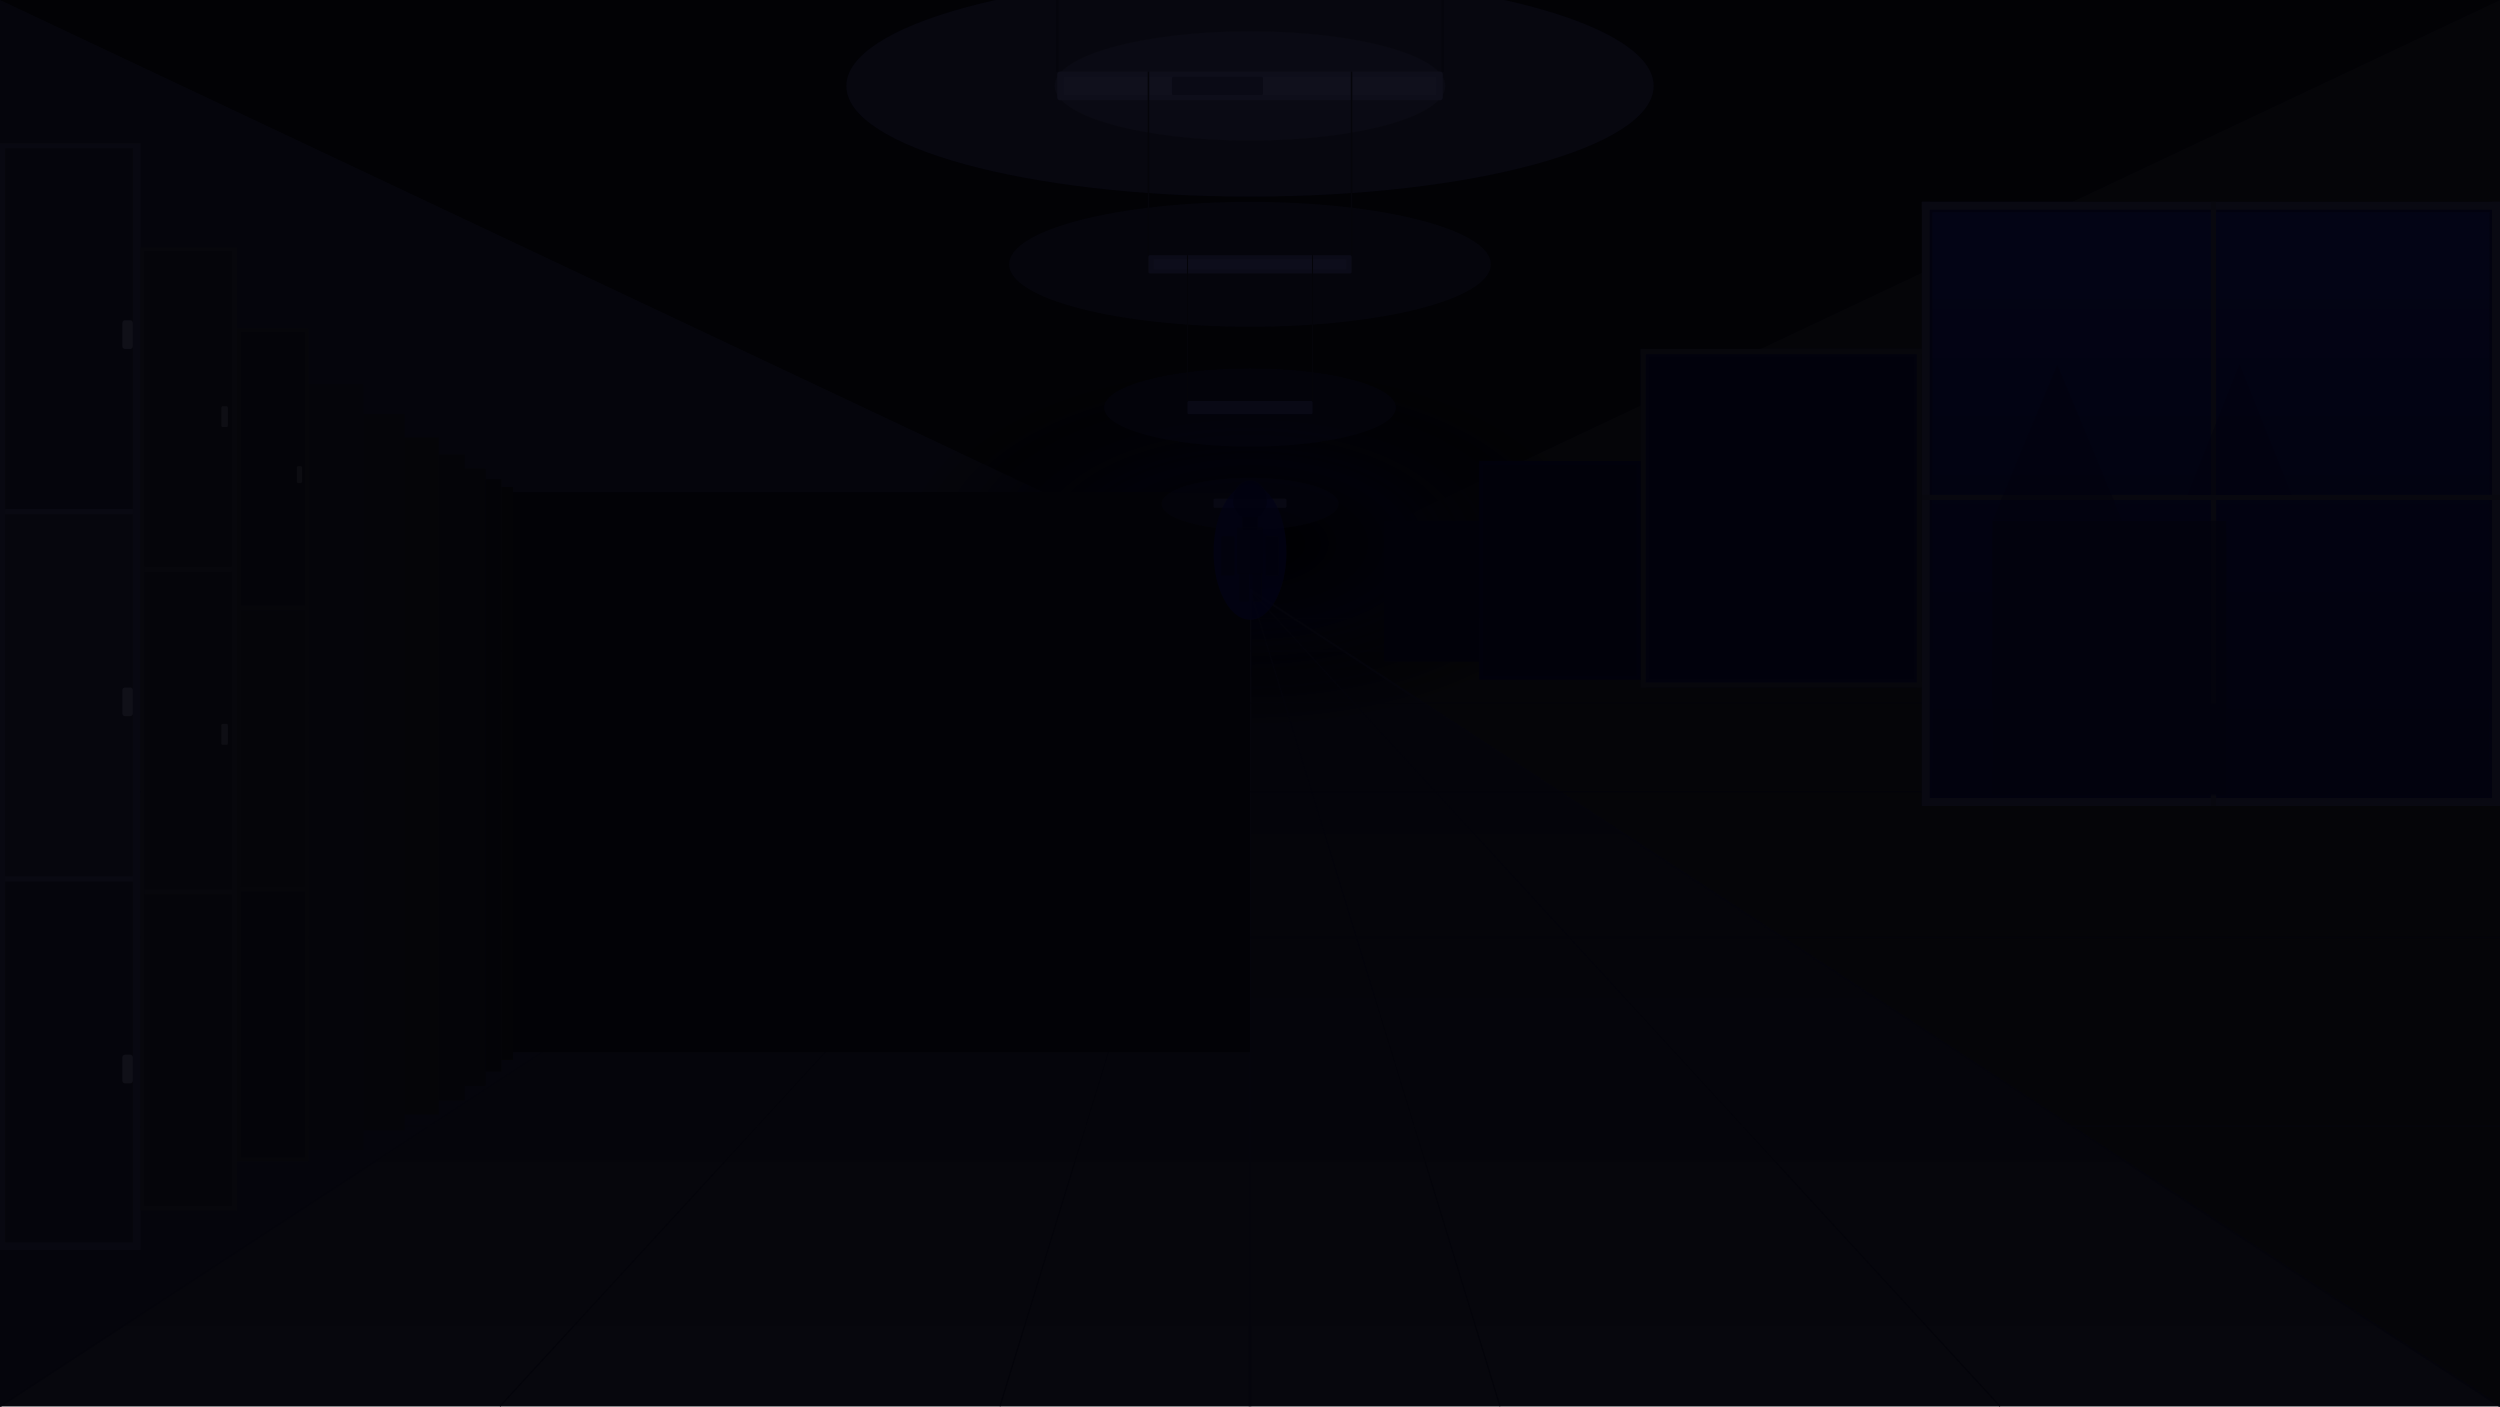
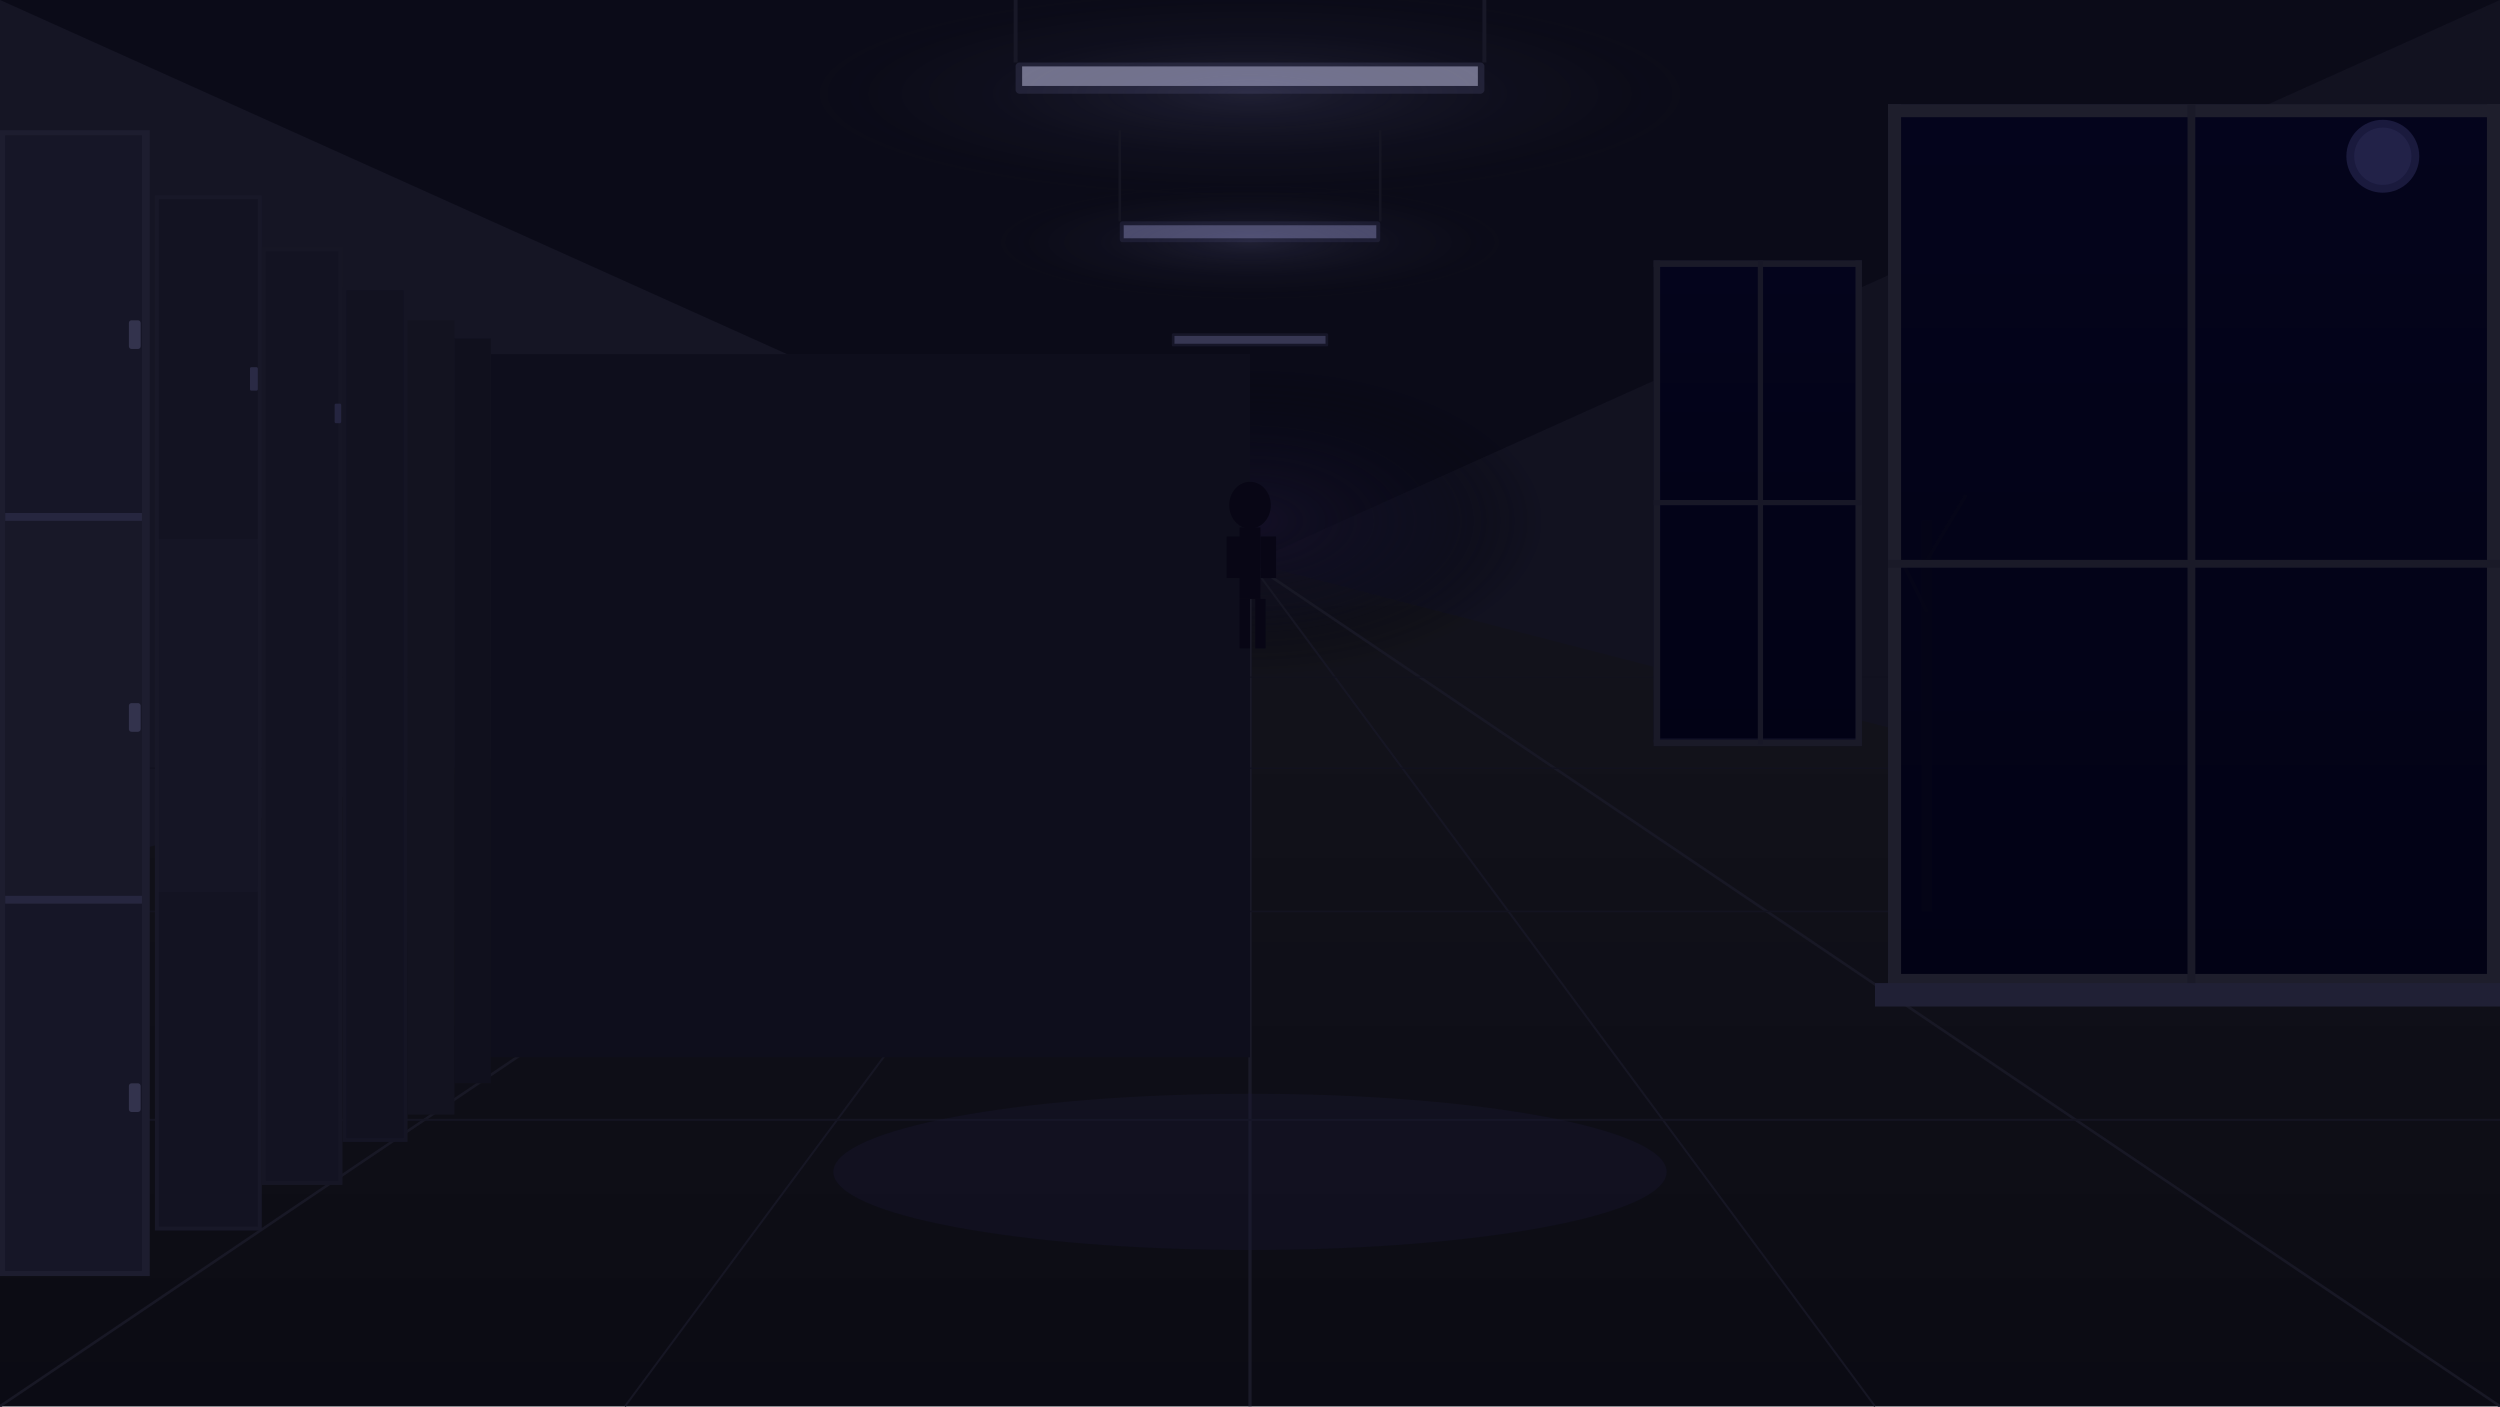
<svg xmlns="http://www.w3.org/2000/svg" viewBox="0 0 1920 1080">
  <defs>
-     <radialGradient id="void" cx="50%" cy="42%" r="32%">
-       <stop offset="0%" stop-color="#000000" />
-       <stop offset="45%" stop-color="#01010a" />
+     <radialGradient id="voidGlow" cx="50%" cy="42%" r="30%">
+       <stop offset="0%" stop-color="#1a1430" stop-opacity="0.8" />
+       <stop offset="60%" stop-color="#0c0c1e" stop-opacity="0.4" />
      <stop offset="100%" stop-color="transparent" />
    </radialGradient>
    <linearGradient id="floorG" x1="0" y1="0" x2="0" y2="1">
-       <stop offset="0%" stop-color="#04040a" />
-       <stop offset="100%" stop-color="#09090f" />
+       <stop offset="0%" stop-color="#181820" />
+       <stop offset="100%" stop-color="#0e0e16" />
    </linearGradient>
-     <linearGradient id="moonW" x1="0" y1="0" x2="0" y2="1">
-       <stop offset="0%" stop-color="#04051a" />
-       <stop offset="100%" stop-color="#020210" />
+     <radialGradient id="fixtureGlow" cx="50%" cy="50%" r="50%">
+       <stop offset="0%" stop-color="#7070a0" stop-opacity="0.25" />
+       <stop offset="100%" stop-color="transparent" />
+     </radialGradient>
+     <linearGradient id="nightWin" x1="0" y1="0" x2="0" y2="1">
+       <stop offset="0%" stop-color="#050520" />
+       <stop offset="50%" stop-color="#04041c" />
+       <stop offset="100%" stop-color="#030318" />
    </linearGradient>
  </defs>
-   <rect width="1920" height="1080" fill="#030308" />
-   <polygon points="0,0     1920,0    960,453" fill="#020205" />
-   <polygon points="0,0     0,1080    960,453" fill="#07070e" />
-   <polygon points="1920,0  1920,1080 960,453" fill="#060609" />
-   <polygon points="0,1080  1920,1080 960,453" fill="url(#floorG)" />
-   <ellipse cx="960" cy="453" rx="420" ry="220" fill="url(#void)" />
-   <line x1="960" y1="453" x2="0" y2="1080" stroke="#05050d" stroke-width="1.5" />
-   <line x1="960" y1="453" x2="384" y2="1080" stroke="#04040b" stroke-width="1" />
-   <line x1="960" y1="453" x2="768" y2="1080" stroke="#04040b" stroke-width="1" />
-   <line x1="960" y1="453" x2="960" y2="1080" stroke="#06060e" stroke-width="2" />
-   <line x1="960" y1="453" x2="1152" y2="1080" stroke="#04040b" stroke-width="1" />
-   <line x1="960" y1="453" x2="1536" y2="1080" stroke="#04040b" stroke-width="1" />
-   <line x1="960" y1="453" x2="1920" y2="1080" stroke="#05050d" stroke-width="1.5" />
-   <line x1="0" y1="865" x2="1920" y2="865" stroke="#06060d" stroke-width="1.2" />
-   <line x1="0" y1="720" x2="1920" y2="720" stroke="#05050c" stroke-width="0.9" />
-   <line x1="30" y1="608" x2="1890" y2="608" stroke="#04040a" stroke-width="0.7" />
-   <line x1="140" y1="540" x2="1780" y2="540" stroke="#04040a" stroke-width="0.6" />
-   <line x1="320" y1="500" x2="1600" y2="500" stroke="#03030a" stroke-width="0.5" />
-   <line x1="500" y1="475" x2="1420" y2="475" stroke="#03030a" stroke-width="0.4" />
-   <rect x="0" y="110" width="108" height="850" fill="#0a0a14" />
-   <rect x="4" y="114" width="98" height="840" fill="#08080f" />
-   <rect x="4" y="114" width="98" height="277" fill="#07070e" />
-   <rect x="4" y="395" width="98" height="278" fill="#08080f" />
-   <rect x="4" y="677" width="98" height="277" fill="#07070e" />
-   <rect x="4" y="391" width="98" height="4" fill="#0b0b16" />
-   <rect x="4" y="673" width="98" height="4" fill="#0b0b16" />
-   <rect x="94" y="246" width="8" height="22" fill="#14141e" rx="2" />
-   <rect x="94" y="528" width="8" height="22" fill="#14141e" rx="2" />
-   <rect x="94" y="810" width="8" height="22" fill="#14141e" rx="2" />
-   <rect x="108" y="190" width="74" height="740" fill="#09090e" />
-   <rect x="111" y="193" width="67" height="733" fill="#07070c" />
-   <rect x="111" y="193" width="67" height="242" fill="#06060b" />
-   <rect x="111" y="439" width="67" height="244" fill="#07070c" />
-   <rect x="111" y="687" width="67" height="239" fill="#06060b" />
-   <rect x="111" y="435" width="67" height="4" fill="#09090e" />
-   <rect x="111" y="683" width="67" height="4" fill="#09090e" />
-   <rect x="170" y="312" width="5" height="16" fill="#121218" rx="1" />
-   <rect x="170" y="556" width="5" height="16" fill="#121218" rx="1" />
-   <rect x="182" y="252" width="55" height="640" fill="#08080c" />
-   <rect x="185" y="255" width="49" height="634" fill="#06060a" />
-   <rect x="185" y="255" width="49" height="210" fill="#05050a" />
-   <rect x="185" y="469" width="49" height="212" fill="#06060a" />
-   <rect x="185" y="685" width="49" height="204" fill="#05050a" />
-   <rect x="185" y="465" width="49" height="4" fill="#08080c" />
-   <rect x="185" y="681" width="49" height="4" fill="#08080c" />
-   <rect x="228" y="358" width="4" height="13" fill="#0f0f14" rx="1" />
-   <rect x="237" y="295" width="42" height="588" fill="#07070b" />
-   <rect x="279" y="318" width="32" height="550" fill="#06060a" />
-   <rect x="311" y="336" width="26" height="520" fill="#060609" />
-   <rect x="337" y="349" width="20" height="496" fill="#050509" />
-   <rect x="357" y="360" width="16" height="474" fill="#050509" />
-   <rect x="373" y="368" width="12" height="455" fill="#040408" />
-   <rect x="385" y="374" width="9" height="440" fill="#040407" />
-   <rect x="394" y="378" width="566" height="430" fill="#030306" />
-   <rect x="1476" y="155" width="444" height="464" fill="#030312" />
-   <rect x="1484" y="163" width="428" height="448" fill="url(#moonW)" />
-   <rect x="1476" y="155" width="6" height="464" fill="#0c0c16" />
-   <rect x="1914" y="155" width="6" height="464" fill="#0c0c16" />
-   <rect x="1476" y="155" width="444" height="6" fill="#0c0c16" />
-   <rect x="1476" y="613" width="444" height="6" fill="#0c0c16" />
-   <rect x="1476" y="380" width="444" height="4" fill="#0a0a12" />
-   <rect x="1698" y="155" width="4" height="464" fill="#0a0a12" />
-   <rect x="1530" y="400" width="180" height="210" fill="#01010e" opacity="0.6" />
-   <path d="M1530,400 L1580,280 L1630,400Z" fill="#010110" opacity="0.5" />
-   <path d="M1680,380 L1720,280 L1760,380Z" fill="#010110" opacity="0.4" />
-   <rect x="1484" y="540" width="428" height="71" fill="#020212" opacity="0.5" />
-   <rect x="1260" y="268" width="216" height="260" fill="#020210" />
-   <rect x="1266" y="274" width="204" height="248" fill="#01010e" />
-   <rect x="1260" y="268" width="4" height="260" fill="#09090e" />
-   <rect x="1472" y="268" width="4" height="260" fill="#09090e" />
-   <rect x="1260" y="268" width="216" height="4" fill="#09090e" />
-   <rect x="1260" y="524" width="216" height="4" fill="#09090e" />
-   <rect x="1136" y="354" width="124" height="168" fill="#01010e" />
-   <rect x="1139" y="357" width="118" height="162" fill="#01010c" />
-   <rect x="1063" y="400" width="73" height="108" fill="#01010a" />
-   <rect x="812" y="55" width="296" height="22" fill="#161624" rx="2" />
-   <rect x="817" y="59" width="286" height="14" fill="#1e1e30" rx="1" />
-   <ellipse cx="960" cy="66" rx="310" ry="85" fill="#0e0e1e" opacity="0.55" />
-   <ellipse cx="960" cy="66" rx="150" ry="42" fill="#12121e" opacity="0.45" />
-   <rect x="900" y="59" width="70" height="14" fill="#0d0d1a" rx="1" />
-   <rect x="882" y="196" width="156" height="14" fill="#111120" rx="1" />
-   <rect x="886" y="199" width="148" height="8" fill="#161628" rx="1" />
-   <ellipse cx="960" cy="203" rx="185" ry="48" fill="#0b0b18" opacity="0.45" />
-   <rect x="912" y="308" width="96" height="10" fill="#0d0d1a" rx="1" />
-   <ellipse cx="960" cy="313" rx="112" ry="30" fill="#09091a" opacity="0.35" />
-   <rect x="932" y="383" width="56" height="7" fill="#0b0b16" rx="1" />
-   <ellipse cx="960" cy="387" rx="68" ry="20" fill="#08081a" opacity="0.25" />
-   <line x1="812" y1="0" x2="812" y2="55" stroke="#07070e" stroke-width="2" />
-   <line x1="1108" y1="0" x2="1108" y2="55" stroke="#07070e" stroke-width="2" />
-   <line x1="882" y1="55" x2="882" y2="196" stroke="#06060c" stroke-width="1.2" />
-   <line x1="1038" y1="55" x2="1038" y2="196" stroke="#06060c" stroke-width="1.2" />
-   <line x1="912" y1="196" x2="912" y2="308" stroke="#05050a" stroke-width="0.8" />
-   <line x1="1008" y1="196" x2="1008" y2="308" stroke="#05050a" stroke-width="0.8" />
-   <ellipse cx="960" cy="424" rx="28" ry="52" fill="#02021a" opacity="0.7" />
-   <ellipse cx="960" cy="384" rx="13" ry="15" fill="#010112" opacity="0.85" />
-   <rect x="954" y="397" width="12" height="10" fill="#01010f" opacity="0.8" />
-   <rect x="950" y="405" width="20" height="36" fill="#010110" opacity="0.75" rx="1" />
-   <rect x="938" y="412" width="10" height="30" fill="#01010d" opacity="0.6" />
-   <rect x="972" y="412" width="10" height="30" fill="#01010d" opacity="0.6" />
-   <rect x="952" y="440" width="7" height="22" fill="#01010e" opacity="0.55" />
-   <rect x="962" y="440" width="7" height="22" fill="#01010e" opacity="0.55" />
-   <rect width="1920" height="1080" fill="#000004" opacity="0.22" />
+   <rect width="1920" height="1080" fill="#141420" />
+   <polygon points="0,0 1920,0 1920,300 960,432 0,300" fill="#0e0e1c" />
+   <polygon points="0,0 0,1080 960,432" fill="#1a1a2a" />
+   <polygon points="1920,0 1920,1080 960,432" fill="#161626" />
+   <polygon points="0,1080 1920,1080 1920,680 960,432 0,680" fill="url(#floorG)" />
+   <ellipse cx="960" cy="432" rx="380" ry="200" fill="url(#voidGlow)" />
+   <line x1="960" y1="432" x2="0" y2="1080" stroke="#1e1e2c" stroke-width="2" />
+   <line x1="960" y1="432" x2="480" y2="1080" stroke="#1c1c2a" stroke-width="1.5" />
+   <line x1="960" y1="432" x2="960" y2="1080" stroke="#202030" stroke-width="2.5" />
+   <line x1="960" y1="432" x2="1440" y2="1080" stroke="#1c1c2a" stroke-width="1.5" />
+   <line x1="960" y1="432" x2="1920" y2="1080" stroke="#1e1e2c" stroke-width="2" />
+   <line x1="0" y1="860" x2="1920" y2="860" stroke="#1a1a28" stroke-width="1.5" />
+   <line x1="0" y1="700" x2="1920" y2="700" stroke="#181826" stroke-width="1.2" />
+   <line x1="80" y1="590" x2="1840" y2="590" stroke="#161624" stroke-width="1" />
+   <line x1="220" y1="520" x2="1700" y2="520" stroke="#141422" stroke-width="0.8" />
+   <rect x="0" y="100" width="115" height="880" fill="#242438" />
+   <rect x="4" y="104" width="105" height="872" fill="#1e1e30" />
+   <rect x="4" y="104" width="105" height="290" fill="#1c1c2e" />
+   <rect x="4" y="398" width="105" height="290" fill="#1e1e30" />
+   <rect x="4" y="692" width="105" height="284" fill="#1c1c2e" />
+   <rect x="4" y="394" width="105" height="6" fill="#30304c" />
+   <rect x="4" y="688" width="105" height="6" fill="#30304c" />
+   <rect x="99" y="246" width="9" height="22" fill="#40405e" rx="2" />
+   <rect x="99" y="540" width="9" height="22" fill="#40405e" rx="2" />
+   <rect x="99" y="832" width="9" height="22" fill="#40405e" rx="2" />
+   <rect x="119" y="150" width="82" height="795" fill="#1e1e30" />
+   <rect x="122" y="153" width="76" height="789" fill="#1a1a2c" />
+   <rect x="122" y="153" width="76" height="261" fill="#181828" />
+   <rect x="122" y="418" width="76" height="263" fill="#1a1a2c" />
+   <rect x="122" y="685" width="76" height="257" fill="#181828" />
+   <rect x="192" y="282" width="6" height="18" fill="#343454" rx="1" />
+   <rect x="201" y="190" width="62" height="720" fill="#1c1c2c" />
+   <rect x="204" y="193" width="56" height="714" fill="#181828" />
+   <rect x="257" y="310" width="5" height="15" fill="#2e2e4e" rx="1" />
+   <rect x="263" y="220" width="50" height="657" fill="#1a1a2a" />
+   <rect x="266" y="223" width="44" height="651" fill="#161626" />
+   <rect x="313" y="246" width="36" height="610" fill="#181826" />
+   <rect x="349" y="260" width="28" height="572" fill="#141422" />
+   <rect x="377" y="272" width="583" height="540" fill="#121220" />
+   <rect x="1450" y="80" width="470" height="680" fill="#101028" />
+   <rect x="1455" y="85" width="460" height="670" fill="url(#nightWin)" />
+   <ellipse cx="1830" cy="120" rx="28" ry="28" fill="#20204a" />
+   <ellipse cx="1830" cy="120" rx="22" ry="22" fill="#2a2a58" />
+   <line x1="1480" y1="700" x2="1480" y2="400" stroke="#06061a" stroke-width="8" opacity="0.7" />
+   <line x1="1480" y1="470" x2="1455" y2="420" stroke="#06061a" stroke-width="3" opacity="0.6" />
+   <line x1="1480" y1="430" x2="1510" y2="380" stroke="#06061a" stroke-width="3" opacity="0.6" />
+   <rect x="1450" y="80" width="10" height="680" fill="#252535" />
+   <rect x="1910" y="80" width="10" height="680" fill="#252535" />
+   <rect x="1450" y="80" width="470" height="10" fill="#252535" />
+   <rect x="1450" y="748" width="470" height="10" fill="#252535" />
+   <rect x="1450" y="430" width="470" height="6" fill="#202030" />
+   <rect x="1680" y="80" width="6" height="678" fill="#202030" />
+   <rect x="1440" y="755" width="480" height="18" fill="#282840" />
+   <rect x="1270" y="200" width="160" height="370" fill="#101028" />
+   <rect x="1273" y="203" width="154" height="364" fill="url(#nightWin)" />
+   <rect x="1270" y="200" width="5" height="370" fill="#202030" />
+   <rect x="1425" y="200" width="5" height="370" fill="#202030" />
+   <rect x="1270" y="200" width="160" height="5" fill="#202030" />
+   <rect x="1270" y="568" width="160" height="5" fill="#202030" />
+   <rect x="1270" y="384" width="160" height="4" fill="#1e1e2e" />
+   <rect x="1350" y="200" width="4" height="372" fill="#1e1e2e" />
+   <rect x="780" y="48" width="360" height="24" fill="#282840" rx="3" />
+   <rect x="785" y="51" width="350" height="15" fill="#b0b0d0" opacity="0.85" />
+   <ellipse cx="960" cy="72" rx="380" ry="90" fill="url(#fixtureGlow)" />
+   <line x1="780" y1="0" x2="780" y2="48" stroke="#1e1e2e" stroke-width="3" />
+   <line x1="1140" y1="0" x2="1140" y2="48" stroke="#1e1e2e" stroke-width="3" />
+   <rect x="860" y="170" width="200" height="16" fill="#202038" rx="2" />
+   <rect x="863" y="173" width="194" height="10" fill="#8080b0" opacity="0.7" />
+   <ellipse cx="960" cy="186" rx="220" ry="50" fill="url(#fixtureGlow)" />
+   <line x1="860" y1="100" x2="860" y2="170" stroke="#1a1a28" stroke-width="2" />
+   <line x1="1060" y1="100" x2="1060" y2="170" stroke="#1a1a28" stroke-width="2" />
+   <rect x="900" y="256" width="120" height="10" fill="#1c1c30" rx="1" />
+   <rect x="902" y="258" width="116" height="6" fill="#606088" opacity="0.6" />
+   <ellipse cx="960" cy="900" rx="320" ry="60" fill="#201e40" opacity="0.3" />
+   <ellipse cx="960" cy="388" rx="16" ry="18" fill="#0a0818" />
+   <rect x="952" y="405" width="16" height="55" fill="#0a0818" />
+   <rect x="942" y="412" width="12" height="32" fill="#0a0818" />
+   <rect x="968" y="412" width="12" height="32" fill="#0a0818" />
+   <rect x="952" y="460" width="8" height="38" fill="#0a0818" />
+   <rect x="964" y="460" width="8" height="38" fill="#0a0818" />
+   <rect width="1920" height="1080" fill="#00000a" opacity="0.2" />
</svg>
